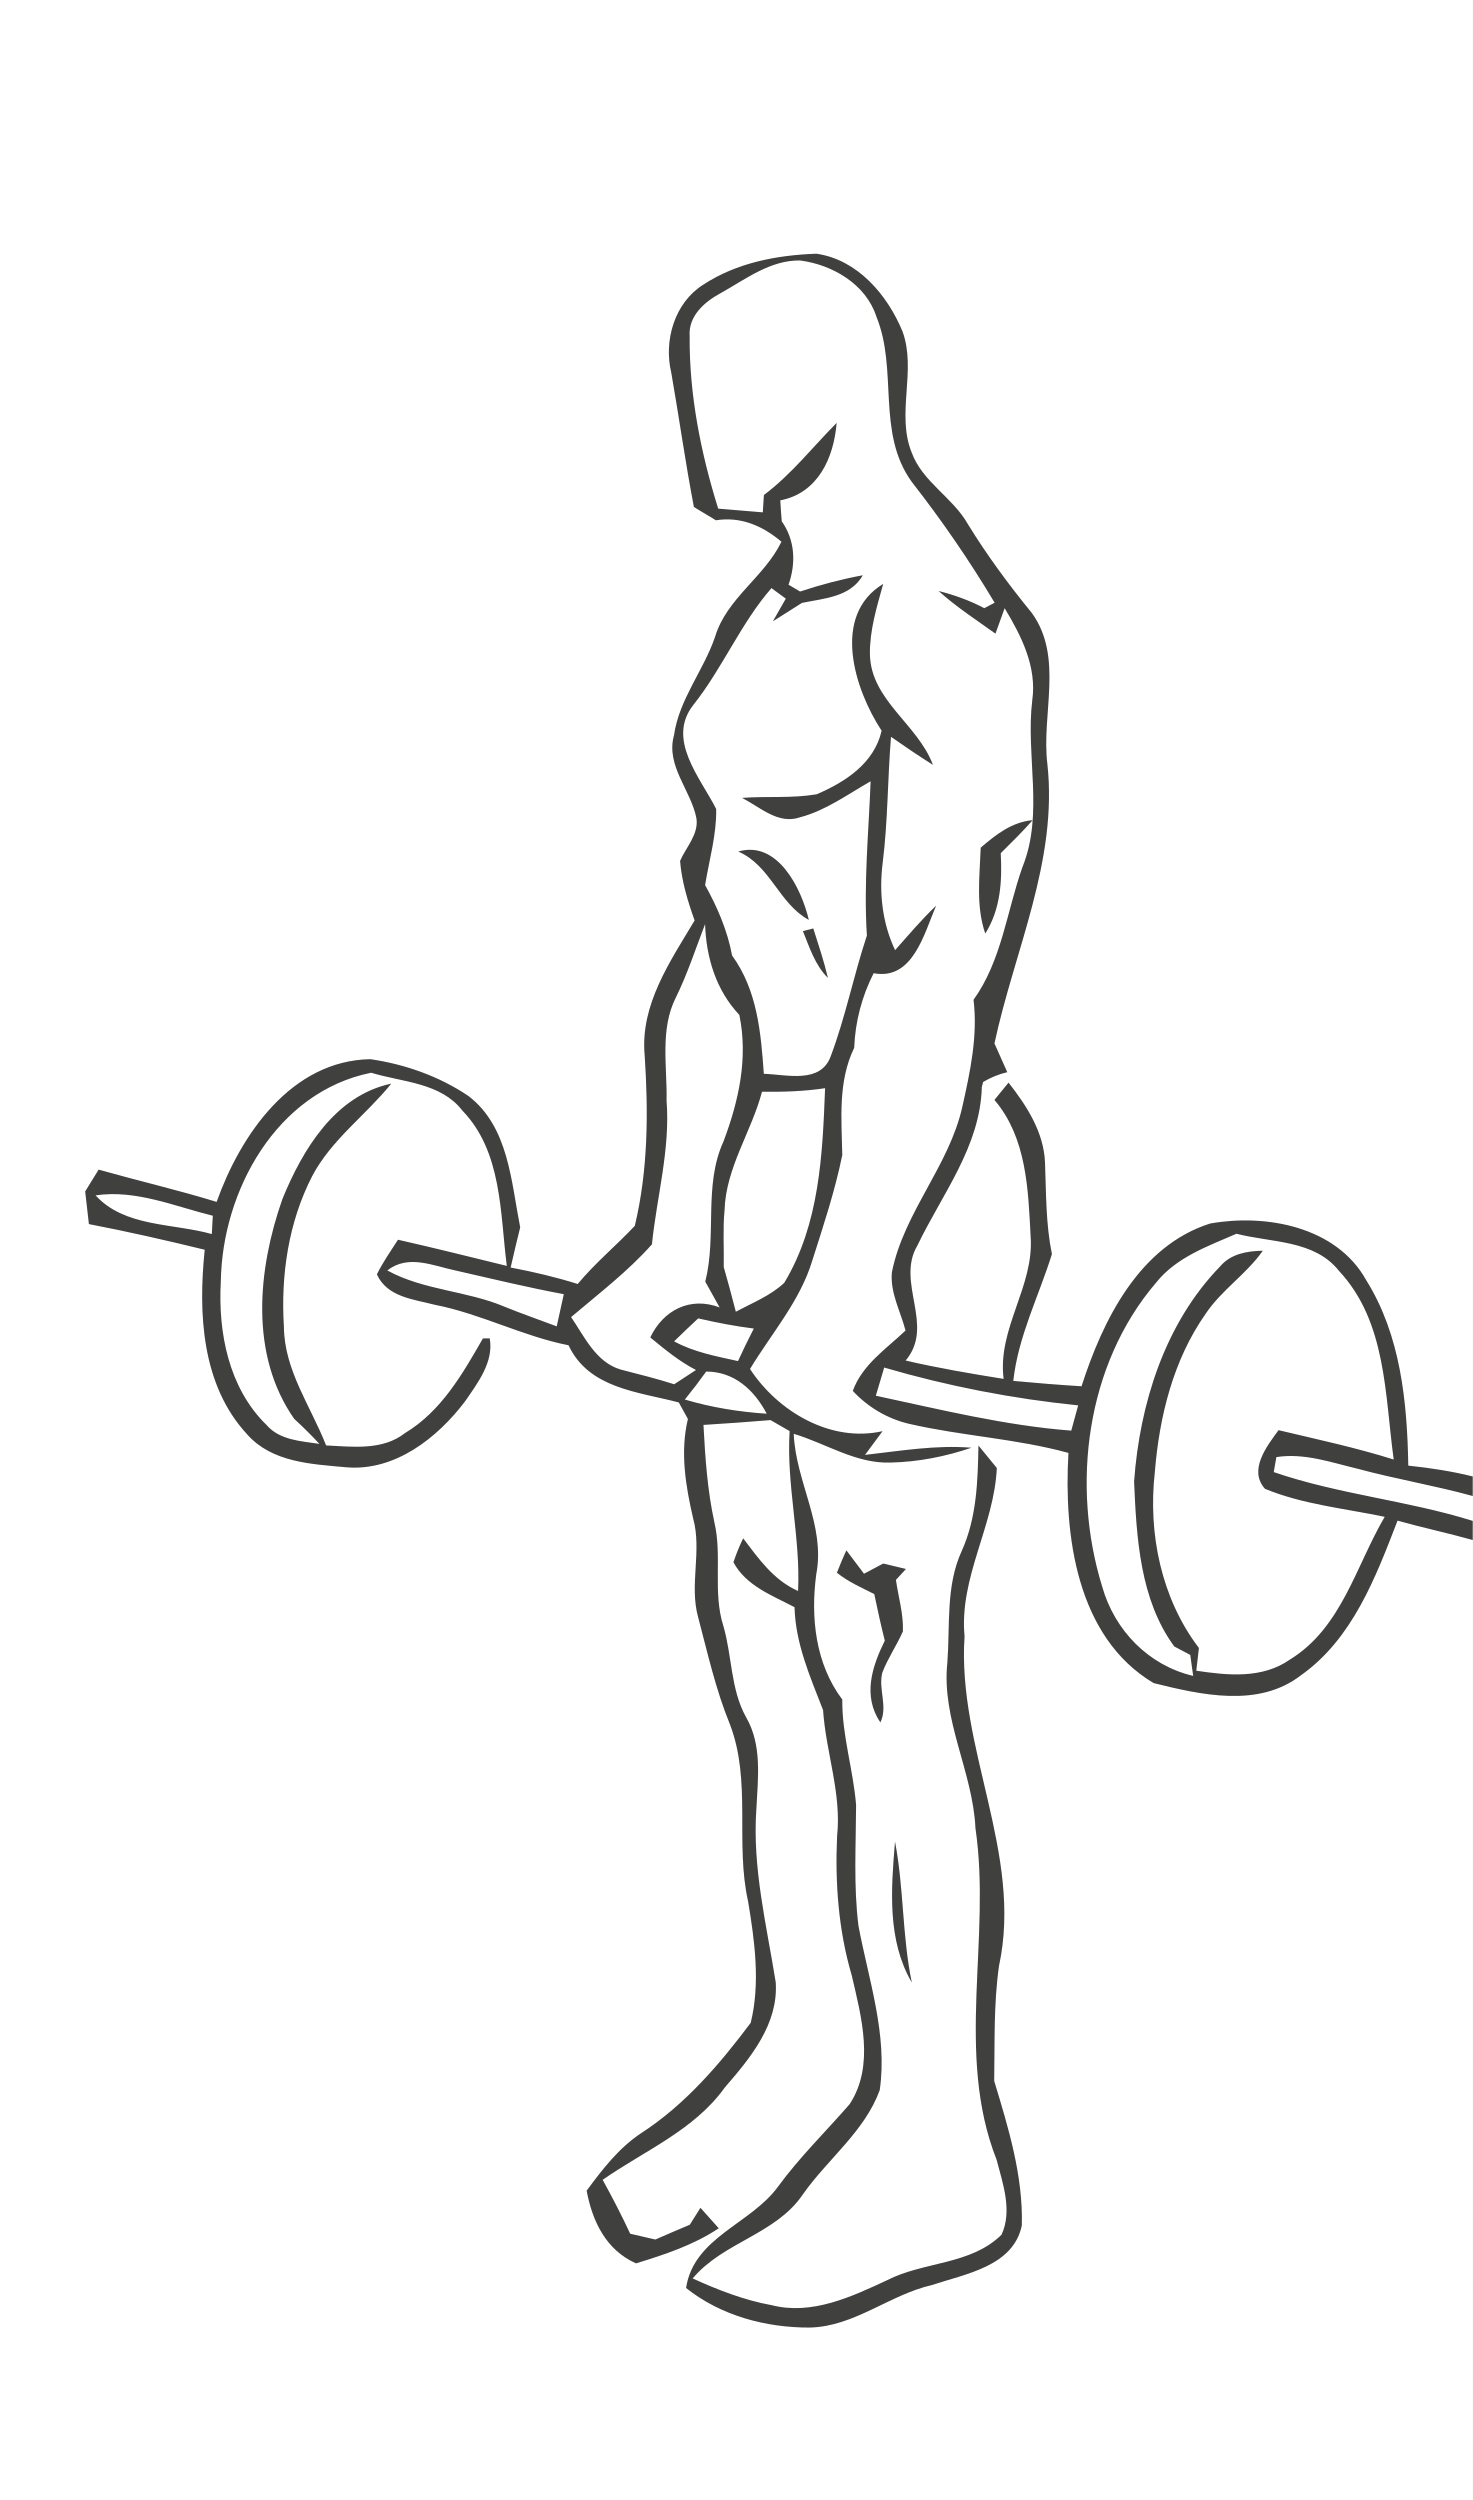
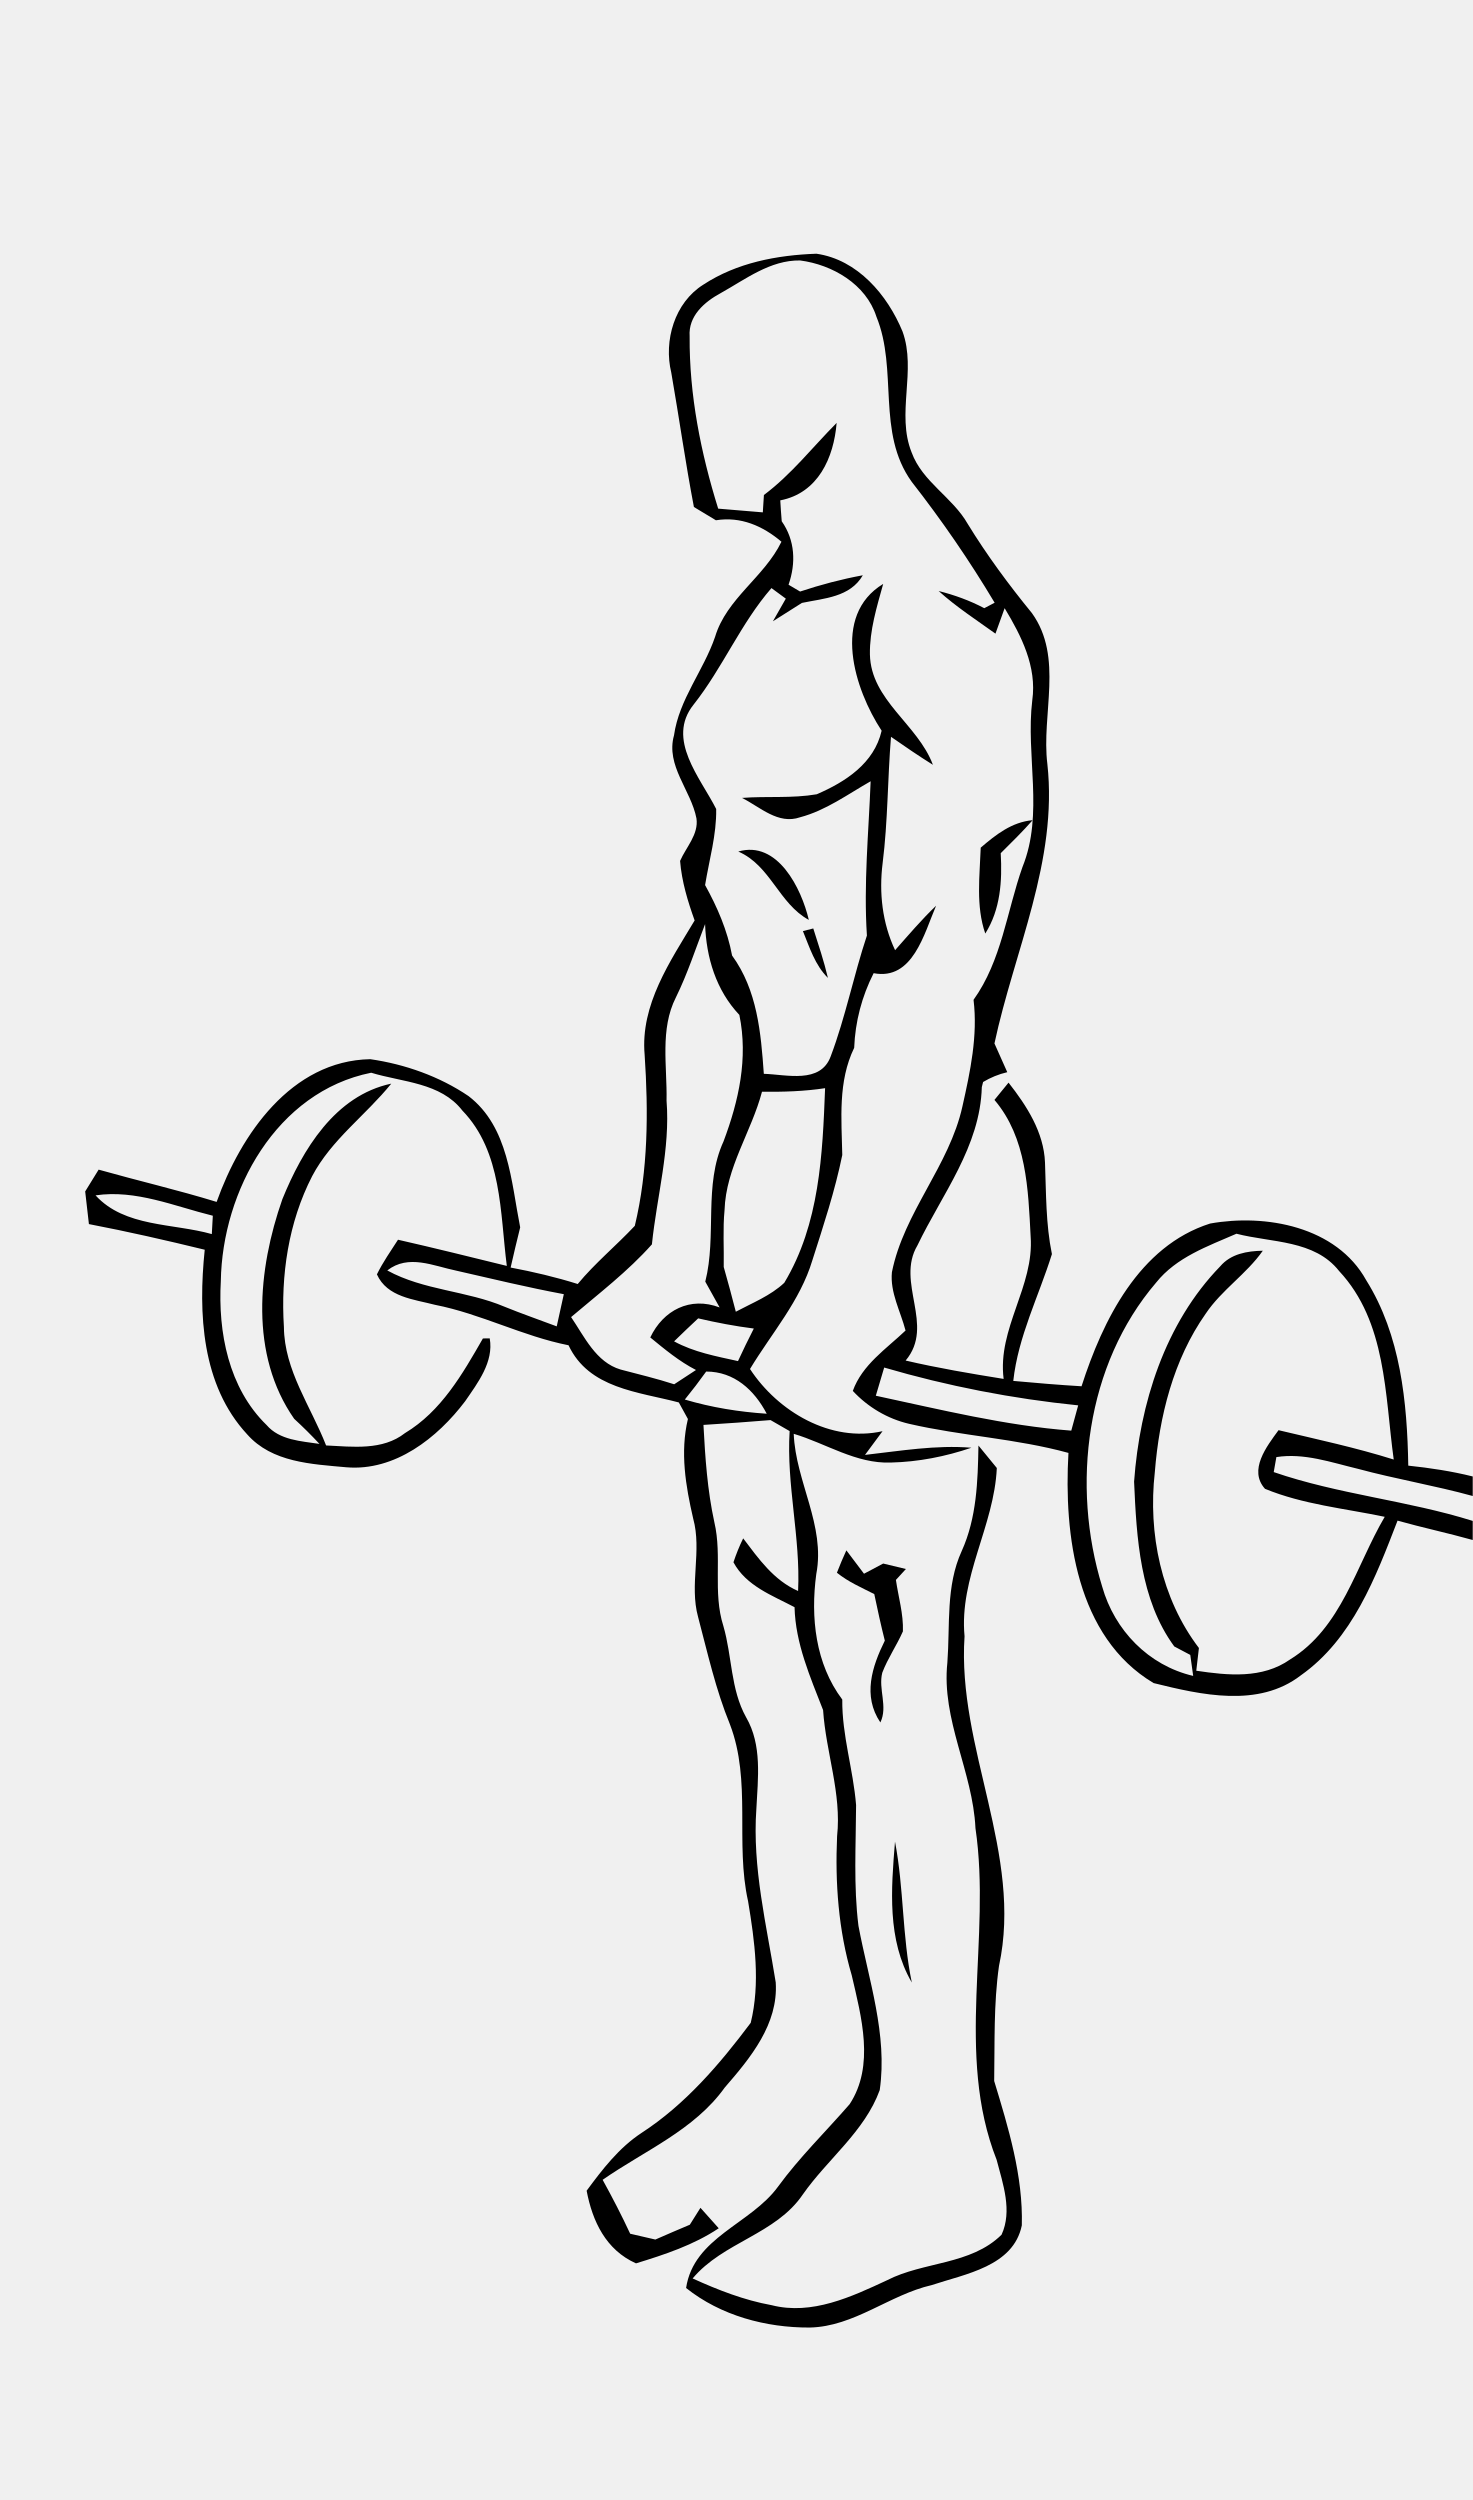
<svg xmlns="http://www.w3.org/2000/svg" width="100%" height="100%" viewBox="0 0 162 275">
-   <g fill="#fff">
+   <g fill="none">
    <path d="M0 0h162v162.41c-2.33-.58-4.71-.94-7.09-1.19-.12-6.99-.84-14.35-4.63-20.4-3.27-5.91-11.06-7.33-17.17-6.23-7.81 2.48-11.81 10.65-14.14 17.9-2.51-.15-5.01-.36-7.51-.59.54-4.91 2.8-9.3 4.25-13.95-.68-3.31-.63-6.7-.76-10.07-.13-3.34-2.01-6.24-4.01-8.79-.51.63-1.03 1.26-1.55 1.9 3.55 4.17 3.71 9.83 3.98 15.02.41 5.49-3.68 10.12-2.97 15.67-3.61-.58-7.22-1.19-10.78-2.02 3.27-3.89-1.13-8.58 1.3-12.67 2.71-5.64 6.9-10.86 7.08-17.41l.14-.56c.82-.49 1.71-.86 2.66-1.08-.35-.79-1.06-2.37-1.41-3.16 2.18-10.2 6.99-20.07 5.82-30.74-.68-5.49 1.81-11.72-1.7-16.6-2.55-3.12-4.95-6.37-7.06-9.81-1.67-2.94-4.99-4.62-6.17-7.86-1.72-4.28.56-8.99-1-13.3-1.66-4.03-4.95-7.91-9.47-8.56-4.33.15-8.77.99-12.44 3.4-3.17 1.98-4.38 6.16-3.53 9.68.86 4.92 1.55 9.87 2.49 14.78.8.49 1.61.97 2.42 1.46 2.73-.44 5.16.62 7.21 2.36-1.89 3.9-6.04 6.24-7.3 10.46-1.27 3.72-3.96 6.87-4.52 10.84-.93 3.33 1.87 6.02 2.47 9.13.26 1.76-1.15 3.18-1.8 4.68.18 2.26.84 4.43 1.6 6.55-2.69 4.5-5.99 9.27-5.5 14.78.42 6.27.39 12.68-1.08 18.81-2.04 2.18-4.37 4.09-6.28 6.4-2.42-.76-4.89-1.34-7.38-1.81.34-1.48.68-2.95 1.05-4.42-1-5.03-1.26-11.05-5.68-14.44-3.2-2.17-7-3.51-10.81-4.06-8.69.16-14.26 8.29-16.9 15.7-4.29-1.32-8.67-2.33-12.98-3.55-.49.8-.99 1.6-1.48 2.4.14 1.2.27 2.39.41 3.59 4.27.82 8.52 1.79 12.74 2.82-.72 6.98-.36 14.89 4.67 20.31 2.73 3.1 7.09 3.27 10.9 3.62 5.35.46 10.03-3.23 13.08-7.27 1.38-2.01 3.16-4.32 2.7-6.91-.19 0-.56.01-.75.01-2.24 3.91-4.58 8.01-8.57 10.41-2.47 1.94-5.76 1.5-8.68 1.36-1.67-4.29-4.6-8.26-4.64-13.03-.36-5.67.49-11.51 3.11-16.6 2.11-4.01 5.9-6.7 8.7-10.17-6.19 1.31-9.77 7.28-11.98 12.71-2.71 7.73-3.63 17.1 1.3 24.16.96.88 1.89 1.8 2.78 2.76-2.02-.31-4.38-.4-5.82-2.08-4.18-4.07-5.35-10.21-5.03-15.82.16-9.96 6.13-20.84 16.54-22.93 3.44 1.05 7.64 1.07 10.03 4.16 4.39 4.55 4.14 11.25 4.89 17.09-3.99-.98-7.97-1.97-11.97-2.88-.8 1.24-1.66 2.47-2.32 3.81 1.12 2.51 4.06 2.74 6.39 3.35 5.05.99 9.64 3.45 14.69 4.45 2.24 4.77 7.66 5.11 12.13 6.29.25.46.75 1.37 1 1.82-.87 3.65-.25 7.36.58 10.95.98 3.56-.44 7.27.54 10.83 1.05 3.97 1.94 7.99 3.5 11.8 2.4 6.25.56 13.06 2 19.47.73 4.38 1.36 9.02.29 13.37-3.41 4.55-7.19 8.98-12.01 12.11-2.48 1.63-4.3 4-6.04 6.36.64 3.37 2.12 6.51 5.43 7.99 3.16-.97 6.33-2.01 9.1-3.86l-2.01-2.25c-.29.46-.88 1.39-1.17 1.86-1.27.53-2.53 1.08-3.79 1.63l-2.77-.64c-.94-2.02-1.96-3.99-3.03-5.93 4.6-3.21 10.08-5.46 13.44-10.16 2.82-3.25 5.9-6.97 5.6-11.56-1.01-6.31-2.59-12.64-2.13-19.08.17-3.37.65-7.02-1.13-10.08-1.72-3.09-1.53-6.72-2.5-10.04-1.19-3.72-.11-7.66-.99-11.41-.77-3.52-1.01-7.12-1.2-10.71 2.46-.16 4.92-.32 7.38-.53.52.3 1.57.91 2.1 1.21-.37 5.9 1.21 11.69.93 17.59-2.69-1.18-4.34-3.55-6.04-5.79-.42.85-.77 1.73-1.07 2.63 1.4 2.61 4.26 3.64 6.72 4.94.1 4 1.72 7.66 3.14 11.32.31 4.66 2.05 9.17 1.54 13.87-.23 5.14.15 10.35 1.61 15.3 1.06 4.56 2.55 9.95-.23 14.18-2.63 3.03-5.52 5.84-7.89 9.09-3 4.11-9.26 5.55-10.1 11.13 3.81 3.04 8.77 4.37 13.59 4.35 4.91-.1 8.77-3.6 13.43-4.67 3.68-1.23 8.99-2.05 9.91-6.57.15-5.42-1.48-10.75-3.04-15.88.07-4.22-.07-8.47.53-12.66 2.66-12.31-4.62-23.96-3.79-36.26-.61-6.47 3.26-12.14 3.55-18.51-.68-.82-1.35-1.65-2.02-2.47-.07 3.93-.19 7.95-1.84 11.6-1.77 3.86-1.27 8.16-1.58 12.28-.67 6.29 2.8 11.99 3.09 18.2 1.78 12.11-2.27 24.81 2.33 36.49.69 2.63 1.75 5.62.54 8.24-3.4 3.35-8.56 2.93-12.6 5.01-3.91 1.82-8.27 3.87-12.69 2.74-3.03-.55-5.9-1.67-8.69-2.94 3.35-4.01 9.14-4.84 12.12-9.24 2.72-3.89 6.8-6.92 8.46-11.48.88-6.11-1.23-12.13-2.34-18.07-.55-4.4-.28-8.85-.26-13.28-.31-3.9-1.56-7.67-1.52-11.61-2.96-3.94-3.5-9.04-2.86-13.8 1.03-5.34-2.27-10.16-2.48-15.43 3.56 1.06 6.86 3.31 10.69 3.16 3.01-.07 6.01-.66 8.86-1.63-3.92-.32-7.82.35-11.71.79.48-.65 1.45-1.95 1.93-2.61-5.68 1.29-11.51-2.15-14.58-6.84 2.37-3.93 5.52-7.49 6.86-11.96 1.22-3.82 2.49-7.65 3.29-11.58-.08-3.97-.49-8.08 1.31-11.79.11-2.87.84-5.65 2.14-8.21 4.31.83 5.55-4.35 6.87-7.42-1.61 1.54-3.04 3.23-4.51 4.89-1.41-2.99-1.78-6.31-1.37-9.58.58-4.61.54-9.26.92-13.89 1.51 1.05 3.04 2.1 4.61 3.08-1.66-4.46-6.82-7.09-6.93-12.14-.04-2.66.76-5.23 1.46-7.76-5.73 3.48-3.17 11.58-.17 16.15-.82 3.59-3.98 5.63-7.14 6.99-2.71.47-5.49.19-8.22.4 2 1 3.97 2.97 6.39 2.13 2.84-.75 5.24-2.53 7.76-3.96-.22 5.66-.78 11.31-.41 16.97-1.46 4.39-2.35 8.96-3.98 13.28-1.12 3.08-4.89 2-7.36 1.93-.32-4.54-.72-9.2-3.49-13.01-.51-2.75-1.62-5.32-2.97-7.75.45-2.78 1.27-5.53 1.22-8.37-1.72-3.42-5.54-7.67-2.48-11.49 3.2-4.05 5.18-8.92 8.56-12.81.53.38 1.05.77 1.58 1.16-.35.62-1.06 1.87-1.42 2.49a344.4 344.4 0 003.19-2.02c2.44-.51 5.3-.62 6.7-3.04-2.34.43-4.64 1.04-6.9 1.79-.42-.25-.85-.49-1.27-.75.83-2.39.72-4.88-.75-6.98-.06-.76-.12-1.53-.16-2.3 4.16-.8 5.89-4.69 6.2-8.52-2.65 2.67-4.97 5.66-8 7.93l-.12 1.91c-1.64-.14-3.27-.27-4.91-.41-1.91-6.12-3.19-12.52-3.14-18.95-.16-2.25 1.63-3.79 3.42-4.76 2.73-1.52 5.44-3.64 8.73-3.59 3.55.46 7.25 2.61 8.39 6.17 2.41 5.87-.02 12.76 3.89 18.18 3.31 4.24 6.36 8.67 9.12 13.3l-1.14.6c-1.59-.84-3.28-1.45-5.02-1.89 1.94 1.75 4.13 3.17 6.25 4.69.25-.7.76-2.1 1.01-2.8 1.84 3.05 3.56 6.43 3.04 10.13-.74 6.1 1.3 12.48-1.08 18.35-1.73 4.9-2.28 10.27-5.38 14.6.48 3.95-.36 7.88-1.22 11.71-1.44 6.55-6.44 11.65-7.76 18.25-.22 2.23.95 4.3 1.5 6.42-2.12 2.02-4.77 3.76-5.8 6.64 1.65 1.78 3.82 3.07 6.19 3.62 5.8 1.34 11.78 1.62 17.53 3.2-.52 9.01.86 20.25 9.37 25.32 5.22 1.29 11.53 2.75 16.19-.85 5.69-4.02 8.23-10.78 10.64-17.02 2.74.77 5.53 1.36 8.27 2.13V275H0V0m107.88 93.24c-.11 3.14-.55 6.41.5 9.45 1.68-2.67 1.87-5.78 1.7-8.84 1.2-1.19 2.4-2.37 3.51-3.63-2.29.2-4.05 1.6-5.71 3.02m-26.67.43c3.55 1.53 4.46 5.72 7.76 7.52-.81-3.46-3.44-8.79-7.76-7.52m7.11 8.75c.74 1.81 1.33 3.74 2.75 5.15-.43-1.84-1.04-3.64-1.61-5.44-.28.07-.86.22-1.14.29M92.06 173c1.23 1 2.7 1.63 4.11 2.35.36 1.71.73 3.42 1.16 5.12-1.41 2.86-2.46 6.07-.49 9 .85-1.76-.25-3.66.21-5.47.6-1.59 1.59-3 2.27-4.55.07-1.91-.5-3.78-.77-5.66.28-.3.83-.9 1.1-1.2-.62-.15-1.88-.45-2.5-.6-.53.28-1.59.84-2.11 1.12-.49-.64-1.46-1.93-1.94-2.57-.37.81-.72 1.63-1.04 2.46m6.39 29.58c-.42 5.21-.89 10.79 1.85 15.5-1.07-5.12-.87-10.4-1.85-15.5z" />
    <path d="M74.35 109.71c1.28-2.6 2.17-5.37 3.21-8.06.12 3.68 1.21 7.28 3.77 9.99.98 4.77-.06 9.44-1.74 13.91-2.22 4.84-.72 10.35-2.01 15.43.4.71 1.19 2.13 1.58 2.84-3.25-1.24-6.21.31-7.63 3.3 1.59 1.3 3.18 2.63 5.03 3.58-.8.52-1.6 1.04-2.4 1.57-1.94-.63-3.92-1.1-5.89-1.62-2.72-.8-3.99-3.63-5.45-5.77 3.04-2.58 6.24-5.02 8.89-8 .54-5.27 2.03-10.47 1.61-15.81.08-3.77-.75-7.85 1.03-11.36z" />
    <path d="M79.7 133.11c.15-4.67 2.95-8.6 4.12-13.02 2.32.03 4.64-.04 6.94-.39-.28 7.3-.6 14.95-4.49 21.41-1.52 1.43-3.52 2.21-5.33 3.18-.42-1.65-.87-3.29-1.33-4.92.04-2.09-.11-4.18.09-6.26zM10.51 131.49c4.42-.66 8.68 1.2 12.9 2.24l-.11 2.02c-4.27-1.21-9.58-.74-12.79-4.26zM127.17 141.09c2.23-2.8 5.68-4 8.84-5.38 3.85 1 8.58.66 11.29 4.1 5.23 5.6 5.03 13.64 6.01 20.74-4.16-1.31-8.43-2.22-12.67-3.23-1.3 1.78-3.34 4.39-1.49 6.45 4.17 1.72 8.77 2.16 13.17 3.08-3.16 5.37-4.73 12.2-10.41 15.69-3.05 2.15-6.85 1.76-10.32 1.24.07-.63.22-1.87.29-2.5-4.15-5.45-5.61-12.61-4.85-19.34.49-6.12 2.03-12.37 5.6-17.44 1.75-2.61 4.48-4.35 6.28-6.92-1.73.03-3.52.34-4.69 1.72-6.09 6.27-8.85 15.13-9.47 23.68.27 6.16.64 12.98 4.42 18.13.44.23 1.32.7 1.76.93.1.77.21 1.54.32 2.31-4.92-1.15-8.65-5.02-10.01-9.82-3.44-11.14-1.79-24.42 5.93-33.44zM42.6 139.75c2.33-1.82 5.06-.5 7.58.02 3.94.9 7.87 1.85 11.84 2.59-.26 1.17-.52 2.36-.78 3.54-1.91-.72-3.85-1.39-5.74-2.16-4.17-1.77-8.89-1.79-12.9-3.99zM74.15 147.55c.87-.85 1.76-1.7 2.65-2.53 2.02.47 4.06.86 6.12 1.12-.61 1.18-1.18 2.38-1.74 3.58-2.4-.53-4.85-.98-7.03-2.17zM77.68 150.87c3.09 0 5.29 2.03 6.66 4.64-3.05-.2-6.08-.69-9.01-1.56.81-1 1.6-2.03 2.35-3.08zM96.34 153.53c.23-.77.69-2.33.92-3.1 6.97 2.04 14.12 3.43 21.34 4.16-.19.7-.57 2.09-.76 2.78-7.25-.55-14.39-2.32-21.5-3.84z" />
    <path d="M140.4 160.28c3.06-.48 6.03.59 8.97 1.29 4.18 1.13 8.46 1.84 12.63 2.99v2.74c-7.18-2.25-14.78-2.92-21.89-5.37.07-.41.22-1.24.29-1.65z" />
  </g>
-   <g fill="#40413f">
+   <g fill="currentColor">
    <path d="M77.37 31.31c3.67-2.41 8.11-3.25 12.44-3.4 4.52.65 7.81 4.53 9.47 8.56 1.56 4.31-.72 9.02 1 13.3 1.18 3.24 4.5 4.92 6.17 7.86 2.11 3.44 4.51 6.69 7.06 9.81 3.51 4.88 1.02 11.11 1.7 16.6 1.17 10.67-3.64 20.54-5.82 30.74.35.79 1.06 2.37 1.41 3.16-.95.22-1.84.59-2.66 1.08l-.14.56c-.18 6.55-4.37 11.77-7.08 17.41-2.43 4.09 1.97 8.78-1.3 12.67 3.56.83 7.17 1.44 10.78 2.02-.71-5.55 3.38-10.18 2.97-15.67-.27-5.19-.43-10.85-3.98-15.02.52-.64 1.04-1.27 1.55-1.9 2 2.55 3.88 5.45 4.01 8.79.13 3.37.08 6.76.76 10.07-1.45 4.65-3.71 9.04-4.25 13.95 2.5.23 5 .44 7.51.59 2.33-7.25 6.33-15.42 14.14-17.9 6.11-1.1 13.9.32 17.17 6.23 3.79 6.05 4.51 13.41 4.63 20.4 2.38.25 4.76.61 7.09 1.19v2.15c-4.17-1.15-8.45-1.86-12.63-2.99-2.94-.7-5.91-1.77-8.97-1.29-.07.41-.22 1.24-.29 1.65 7.11 2.45 14.71 3.12 21.89 5.37v2.1c-2.74-.77-5.53-1.36-8.27-2.13-2.41 6.24-4.95 13-10.64 17.02-4.66 3.6-10.97 2.14-16.19.85-8.51-5.07-9.89-16.31-9.37-25.32-5.75-1.58-11.73-1.86-17.53-3.2-2.37-.55-4.54-1.84-6.19-3.62 1.03-2.88 3.68-4.62 5.8-6.64-.55-2.12-1.72-4.19-1.5-6.42 1.32-6.6 6.32-11.7 7.76-18.25.86-3.83 1.7-7.76 1.22-11.71 3.1-4.33 3.65-9.7 5.38-14.6 2.38-5.87.34-12.25 1.08-18.35.52-3.7-1.2-7.08-3.04-10.13-.25.7-.76 2.1-1.01 2.8-2.12-1.52-4.31-2.94-6.25-4.69 1.74.44 3.43 1.05 5.02 1.89l1.14-.6c-2.76-4.63-5.81-9.06-9.12-13.3-3.91-5.42-1.48-12.31-3.89-18.18-1.14-3.56-4.84-5.71-8.39-6.17-3.29-.05-6 2.07-8.73 3.59-1.79.97-3.58 2.51-3.42 4.76-.05 6.43 1.23 12.83 3.14 18.95 1.64.14 3.27.27 4.91.41l.12-1.91c3.03-2.27 5.35-5.26 8-7.93-.31 3.83-2.04 7.72-6.2 8.52.04.77.1 1.54.16 2.3 1.47 2.1 1.58 4.59.75 6.98.42.26.85.5 1.27.75 2.26-.75 4.56-1.36 6.9-1.79-1.4 2.42-4.26 2.53-6.7 3.04a344.4 344.4 0 01-3.19 2.02c.36-.62 1.07-1.87 1.42-2.49-.53-.39-1.05-.78-1.58-1.16-3.38 3.89-5.36 8.76-8.56 12.81-3.06 3.82.76 8.07 2.48 11.49.05 2.84-.77 5.59-1.22 8.37 1.35 2.43 2.46 5 2.97 7.75 2.77 3.81 3.17 8.47 3.49 13.01 2.47.07 6.24 1.15 7.36-1.93 1.63-4.32 2.52-8.89 3.98-13.28-.37-5.66.19-11.31.41-16.97-2.52 1.43-4.92 3.21-7.76 3.96-2.42.84-4.39-1.13-6.39-2.13 2.73-.21 5.51.07 8.22-.4 3.16-1.36 6.32-3.4 7.14-6.99-3-4.57-5.56-12.67.17-16.15-.7 2.53-1.5 5.1-1.46 7.76.11 5.05 5.27 7.68 6.93 12.14-1.57-.98-3.1-2.03-4.61-3.08-.38 4.63-.34 9.28-.92 13.89-.41 3.27-.04 6.59 1.37 9.58 1.47-1.66 2.9-3.35 4.51-4.89-1.32 3.07-2.56 8.25-6.87 7.42-1.3 2.56-2.03 5.34-2.14 8.21-1.8 3.71-1.39 7.82-1.31 11.79-.8 3.93-2.07 7.76-3.29 11.58-1.34 4.47-4.49 8.03-6.86 11.96 3.07 4.69 8.9 8.13 14.58 6.84-.48.66-1.45 1.96-1.93 2.61 3.89-.44 7.79-1.11 11.71-.79-2.85.97-5.85 1.56-8.86 1.63-3.83.15-7.13-2.1-10.69-3.16.21 5.27 3.51 10.09 2.48 15.43-.64 4.76-.1 9.86 2.86 13.8-.04 3.94 1.21 7.71 1.52 11.61-.02 4.43-.29 8.88.26 13.28 1.11 5.94 3.22 11.96 2.34 18.07-1.66 4.56-5.74 7.59-8.46 11.48-2.98 4.4-8.77 5.23-12.12 9.24 2.79 1.27 5.66 2.39 8.69 2.94 4.42 1.13 8.78-.92 12.69-2.74 4.04-2.08 9.2-1.66 12.6-5.01 1.21-2.62.15-5.61-.54-8.24-4.6-11.68-.55-24.38-2.33-36.49-.29-6.21-3.76-11.91-3.09-18.2.31-4.12-.19-8.42 1.58-12.28 1.65-3.65 1.77-7.67 1.84-11.6.67.82 1.34 1.65 2.02 2.47-.29 6.37-4.16 12.04-3.55 18.51-.83 12.3 6.45 23.95 3.79 36.26-.6 4.19-.46 8.44-.53 12.66 1.56 5.13 3.19 10.46 3.04 15.88-.92 4.52-6.23 5.34-9.91 6.57-4.66 1.07-8.52 4.57-13.43 4.67-4.82.02-9.78-1.31-13.59-4.35.84-5.58 7.1-7.02 10.1-11.13 2.37-3.25 5.26-6.06 7.89-9.09 2.78-4.23 1.29-9.62.23-14.18-1.46-4.95-1.84-10.16-1.61-15.3.51-4.7-1.23-9.21-1.54-13.87-1.42-3.66-3.04-7.32-3.14-11.32-2.46-1.3-5.32-2.33-6.72-4.94.3-.9.65-1.78 1.07-2.63 1.7 2.24 3.35 4.61 6.04 5.79.28-5.9-1.3-11.69-.93-17.59-.53-.3-1.58-.91-2.1-1.21-2.46.21-4.92.37-7.38.53.19 3.59.43 7.19 1.2 10.71.88 3.75-.2 7.69.99 11.41.97 3.32.78 6.95 2.5 10.04 1.78 3.06 1.3 6.71 1.13 10.08-.46 6.44 1.12 12.77 2.13 19.08.3 4.59-2.78 8.31-5.6 11.56-3.36 4.7-8.84 6.95-13.44 10.16 1.07 1.94 2.09 3.91 3.03 5.93l2.77.64c1.26-.55 2.52-1.1 3.79-1.63.29-.47.88-1.4 1.17-1.86l2.01 2.25c-2.77 1.85-5.94 2.89-9.1 3.86-3.31-1.48-4.79-4.62-5.43-7.99 1.74-2.36 3.56-4.73 6.04-6.36 4.82-3.13 8.6-7.56 12.01-12.11 1.07-4.35.44-8.99-.29-13.37-1.44-6.41.4-13.22-2-19.47-1.56-3.81-2.45-7.83-3.5-11.8-.98-3.56.44-7.27-.54-10.83-.83-3.59-1.45-7.3-.58-10.95-.25-.45-.75-1.36-1-1.82-4.47-1.18-9.89-1.52-12.13-6.29-5.05-1-9.64-3.46-14.69-4.45-2.33-.61-5.27-.84-6.39-3.35.66-1.34 1.52-2.57 2.32-3.81 4 .91 7.98 1.9 11.97 2.88-.75-5.84-.5-12.54-4.89-17.09-2.39-3.09-6.59-3.11-10.03-4.16-10.41 2.09-16.38 12.97-16.54 22.93-.32 5.61.85 11.75 5.03 15.82 1.44 1.68 3.8 1.77 5.82 2.08-.89-.96-1.82-1.88-2.78-2.76-4.93-7.06-4.01-16.43-1.3-24.16 2.21-5.43 5.79-11.4 11.98-12.71-2.8 3.47-6.59 6.16-8.7 10.17-2.62 5.09-3.47 10.93-3.11 16.6.04 4.77 2.97 8.74 4.64 13.03 2.92.14 6.21.58 8.68-1.36 3.99-2.4 6.33-6.5 8.57-10.41.19 0 .56-.01.75-.01.46 2.59-1.32 4.9-2.7 6.91-3.05 4.04-7.73 7.73-13.08 7.27-3.81-.35-8.17-.52-10.9-3.62-5.03-5.42-5.39-13.33-4.67-20.31-4.22-1.03-8.47-2-12.74-2.82-.14-1.2-.27-2.39-.41-3.59.49-.8.99-1.6 1.48-2.4 4.31 1.22 8.69 2.23 12.98 3.55 2.64-7.41 8.21-15.54 16.9-15.7 3.81.55 7.61 1.89 10.81 4.06 4.42 3.39 4.68 9.41 5.68 14.44-.37 1.47-.71 2.94-1.05 4.42 2.49.47 4.96 1.05 7.38 1.81 1.91-2.31 4.24-4.22 6.28-6.4 1.47-6.13 1.5-12.54 1.08-18.81-.49-5.51 2.81-10.28 5.5-14.78-.76-2.12-1.42-4.29-1.6-6.55.65-1.5 2.06-2.92 1.8-4.68-.6-3.11-3.4-5.8-2.47-9.13.56-3.97 3.25-7.12 4.52-10.84 1.26-4.22 5.41-6.56 7.3-10.46-2.05-1.74-4.48-2.8-7.21-2.36-.81-.49-1.62-.97-2.42-1.46-.94-4.91-1.63-9.86-2.49-14.78-.85-3.52.36-7.7 3.53-9.68m-3.02 78.4c-1.78 3.51-.95 7.59-1.03 11.36.42 5.34-1.07 10.54-1.61 15.81-2.65 2.98-5.85 5.42-8.89 8 1.46 2.14 2.73 4.97 5.45 5.77 1.97.52 3.95.99 5.89 1.62.8-.53 1.6-1.05 2.4-1.57-1.85-.95-3.44-2.28-5.03-3.58 1.42-2.99 4.38-4.54 7.63-3.3-.39-.71-1.18-2.13-1.58-2.84 1.29-5.08-.21-10.59 2.01-15.43 1.68-4.47 2.72-9.14 1.74-13.91-2.56-2.71-3.65-6.31-3.77-9.99-1.04 2.69-1.93 5.46-3.21 8.06m5.35 23.4c-.2 2.08-.05 4.17-.09 6.26.46 1.63.91 3.27 1.33 4.92 1.81-.97 3.81-1.75 5.33-3.18 3.89-6.46 4.21-14.11 4.49-21.41-2.3.35-4.62.42-6.94.39-1.17 4.42-3.97 8.35-4.12 13.02m-69.19-1.62c3.21 3.52 8.52 3.05 12.79 4.26l.11-2.02c-4.22-1.04-8.48-2.9-12.9-2.24m116.66 9.6c-7.72 9.02-9.37 22.3-5.93 33.44 1.36 4.8 5.09 8.67 10.01 9.82-.11-.77-.22-1.54-.32-2.31-.44-.23-1.32-.7-1.76-.93-3.78-5.15-4.15-11.97-4.42-18.13.62-8.55 3.38-17.41 9.47-23.68 1.17-1.38 2.96-1.69 4.69-1.72-1.8 2.57-4.53 4.31-6.28 6.92-3.57 5.07-5.11 11.32-5.6 17.44-.76 6.73.7 13.89 4.85 19.34-.07.63-.22 1.87-.29 2.5 3.47.52 7.27.91 10.32-1.24 5.68-3.49 7.25-10.32 10.41-15.69-4.4-.92-9-1.36-13.17-3.08-1.85-2.06.19-4.67 1.49-6.45 4.24 1.01 8.51 1.92 12.67 3.23-.98-7.1-.78-15.14-6.01-20.74-2.71-3.44-7.44-3.1-11.29-4.1-3.16 1.38-6.61 2.58-8.84 5.38m-84.57-1.34c4.01 2.2 8.73 2.22 12.9 3.99 1.89.77 3.83 1.44 5.74 2.16.26-1.18.52-2.37.78-3.54-3.97-.74-7.9-1.69-11.84-2.59-2.52-.52-5.25-1.84-7.58-.02m31.55 7.8c2.18 1.19 4.63 1.64 7.03 2.17.56-1.2 1.13-2.4 1.74-3.58-2.06-.26-4.1-.65-6.12-1.12-.89.83-1.78 1.68-2.65 2.53m3.53 3.32a64.13 64.13 0 01-2.35 3.08c2.93.87 5.96 1.36 9.01 1.56-1.37-2.61-3.57-4.64-6.66-4.64m18.66 2.66c7.11 1.52 14.25 3.29 21.5 3.84.19-.69.57-2.08.76-2.78-7.22-.73-14.37-2.12-21.34-4.16-.23.77-.69 2.33-.92 3.1z" />
    <path d="M107.88 93.24c1.66-1.42 3.42-2.82 5.71-3.02-1.11 1.26-2.31 2.44-3.51 3.63.17 3.06-.02 6.17-1.7 8.84-1.05-3.04-.61-6.31-.5-9.45zM81.21 93.67c4.32-1.27 6.95 4.06 7.76 7.52-3.3-1.8-4.21-5.99-7.76-7.52zM88.32 102.42c.28-.07.86-.22 1.14-.29.57 1.8 1.18 3.6 1.61 5.44-1.42-1.41-2.01-3.34-2.75-5.15zM92.06 173c.32-.83.67-1.65 1.04-2.46.48.64 1.45 1.93 1.94 2.57.52-.28 1.58-.84 2.11-1.12.62.15 1.88.45 2.5.6-.27.3-.82.9-1.1 1.2.27 1.88.84 3.75.77 5.66-.68 1.55-1.67 2.96-2.27 4.55-.46 1.81.64 3.71-.21 5.47-1.97-2.93-.92-6.14.49-9-.43-1.7-.8-3.41-1.16-5.12-1.41-.72-2.88-1.35-4.11-2.35zM98.45 202.58c.98 5.1.78 10.38 1.85 15.5-2.74-4.71-2.27-10.29-1.85-15.5z" />
  </g>
</svg>
